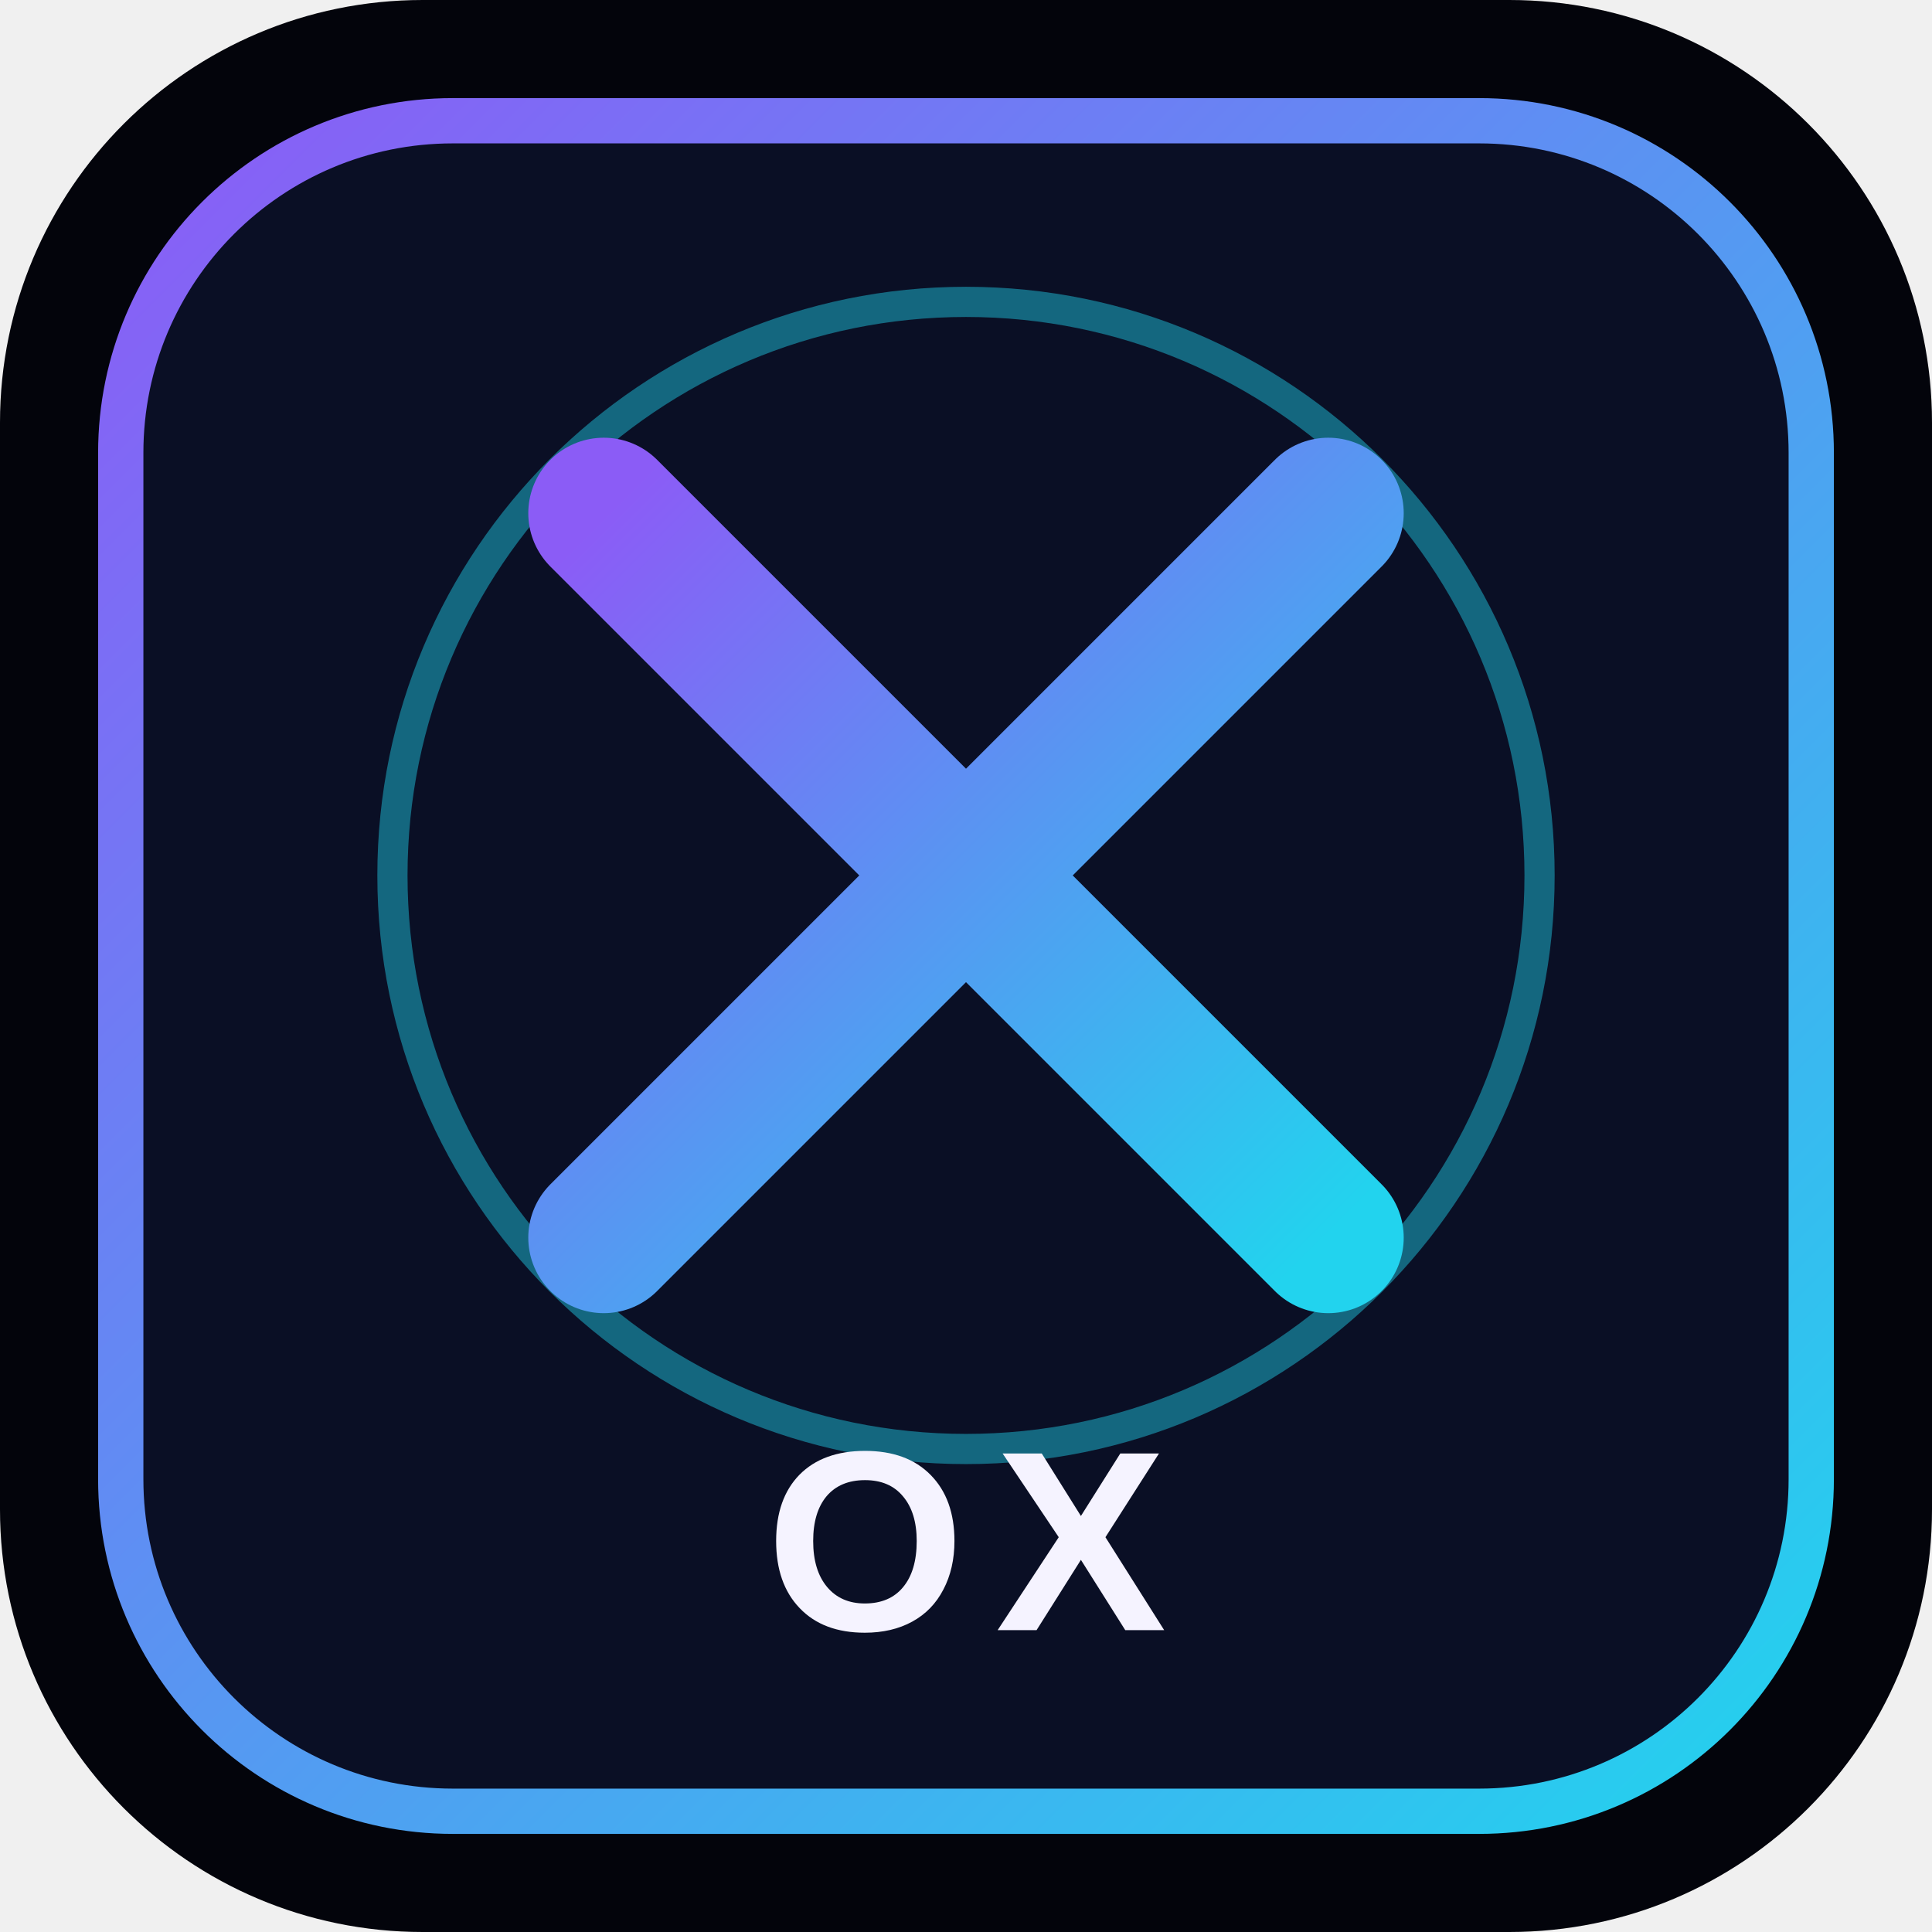
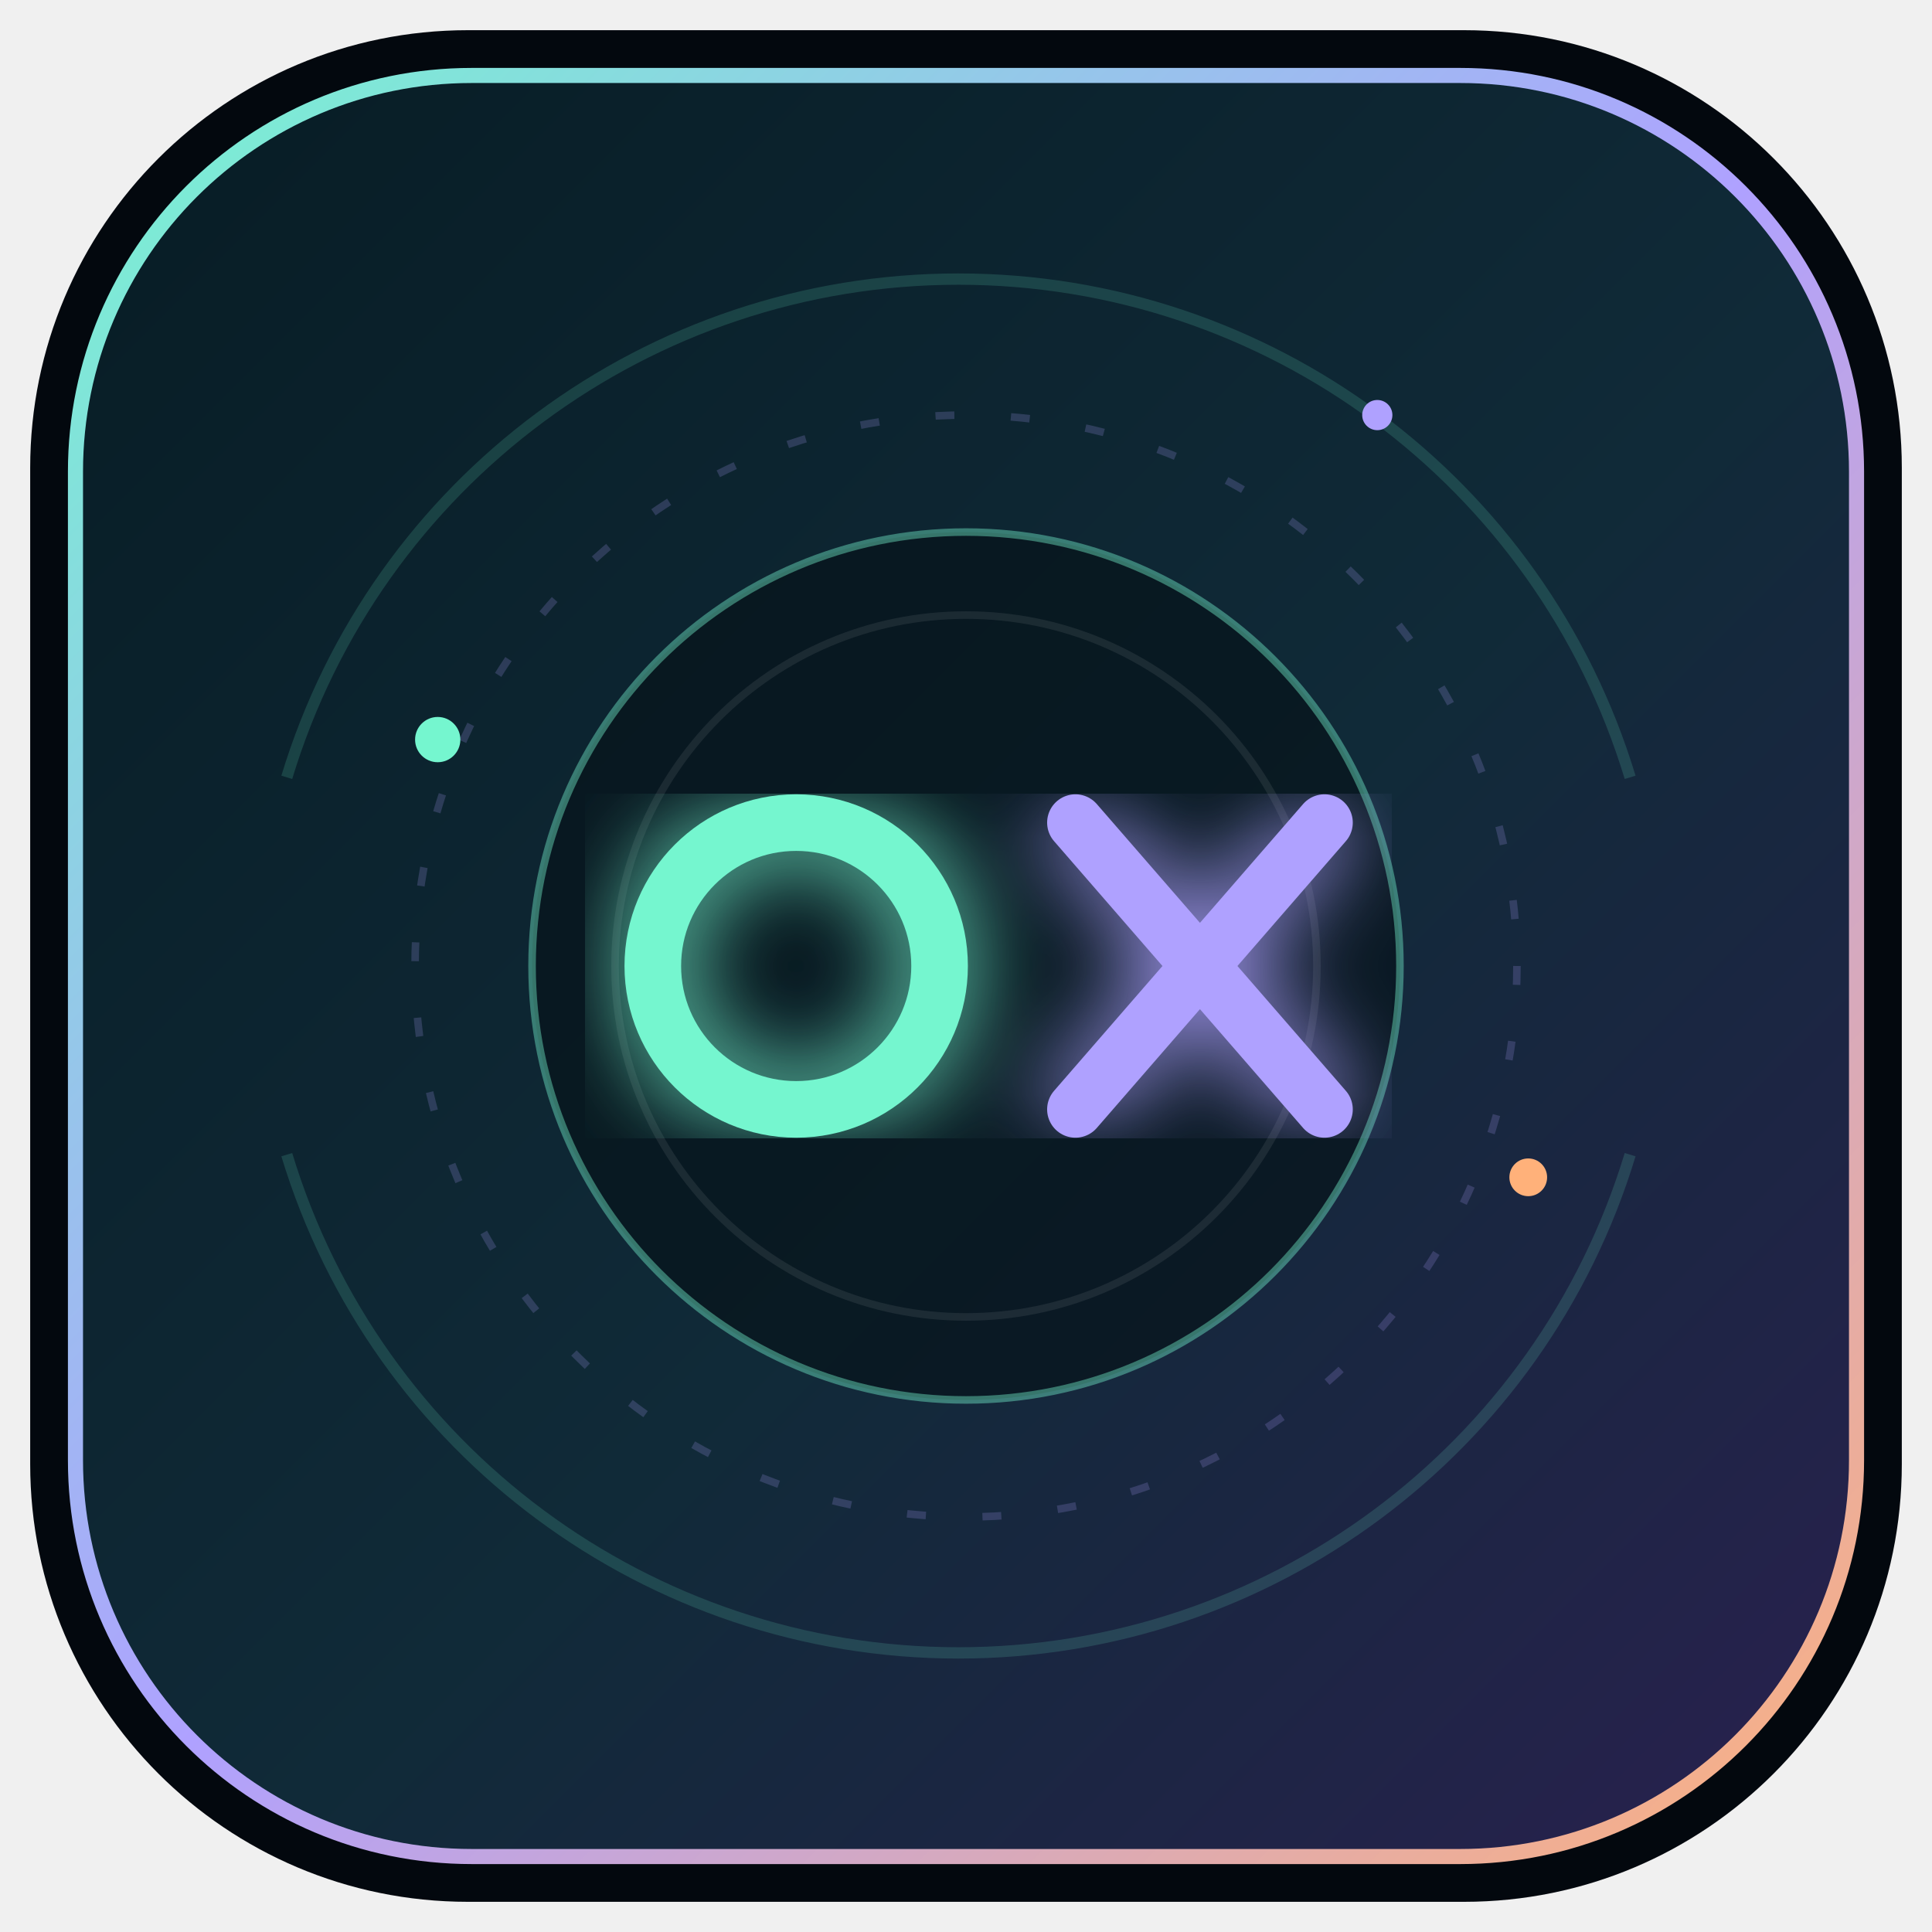
- <svg xmlns="http://www.w3.org/2000/svg" viewBox="0 0 128 128">
+ <svg xmlns="http://www.w3.org/2000/svg" viewBox="0 0 512 512" role="img" aria-labelledby="title desc">
  <defs>
-     <linearGradient id="g" x1="0" y1="0" x2="1" y2="1">
-       <stop stop-color="#8B5CF6" />
-       <stop offset="1" stop-color="#22D3EE" />
+     <linearGradient id="bg" x1="0" y1="0" x2="1" y2="1">
+       <stop stop-color="#071C24" />
+       <stop offset=".55" stop-color="#102A38" />
+       <stop offset="1" stop-color="#2A2050" />
    </linearGradient>
+     <linearGradient id="edge" x1="0" y1="0" x2="1" y2="1">
+       <stop stop-color="#75F6CF" />
+       <stop offset=".5" stop-color="#AFA1FF" />
+       <stop offset="1" stop-color="#FFB17A" />
+     </linearGradient>
+     <filter id="glow">
+       <feGaussianBlur stdDeviation="12" result="blur" />
+       <feMerge>
+         <feMergeNode in="blur" />
+         <feMergeNode in="SourceGraphic" />
+       </feMerge>
+     </filter>
  </defs>
-   <rect width="128" height="128" rx="28" fill="#03040B" />
-   <rect x="8" y="8" width="112" height="112" rx="22" fill="#0A0F25" stroke="url(#g)" stroke-width="3" />
-   <circle cx="64" cy="58" r="38" fill="none" stroke="#22D3EE" stroke-opacity=".45" stroke-width="2" />
-   <path d="M40 34 88 82M88 34 40 82" stroke="url(#g)" stroke-width="10" stroke-linecap="round" />
-   <text x="64" y="108" fill="#F5F3FF" font-family="Arial,sans-serif" font-size="17" font-weight="700" text-anchor="middle" letter-spacing="2">OX</text>
+   <rect x="8" y="8" width="496" height="496" rx="116" fill="#03080E" />
+   <rect x="20" y="20" width="472" height="472" rx="105" fill="url(#bg)" stroke="url(#edge)" stroke-width="4" />
+   <path d="M76 206a186 186 0 0 1 356 0M76 306a186 186 0 0 0 356 0" fill="none" stroke="#75F6CF" stroke-opacity=".15" stroke-width="3" />
+   <circle cx="256" cy="256" r="146" fill="none" stroke="#AFA1FF" stroke-opacity=".2" stroke-width="2" stroke-dasharray="5 15" />
+   <circle cx="256" cy="256" r="115" fill="#07131B" fill-opacity=".7" stroke="#75F6CF" stroke-opacity=".42" stroke-width="2" />
+   <circle cx="256" cy="256" r="93" fill="none" stroke="#FFFFFF" stroke-opacity=".08" stroke-width="2" />
+   <g filter="url(#glow)" fill="none" stroke-linecap="round">
+     <circle cx="211" cy="256" r="38" stroke="#75F6CF" stroke-width="15" />
+     <path d="M285 218l66 76M351 218l-66 76" stroke="#AFA1FF" stroke-width="15" />
+   </g>
+   <circle cx="116" cy="196" r="6" fill="#75F6CF" />
+   <circle cx="405" cy="312" r="5" fill="#FFB17A" />
+   <circle cx="365" cy="110" r="4" fill="#AFA1FF" />
</svg>
